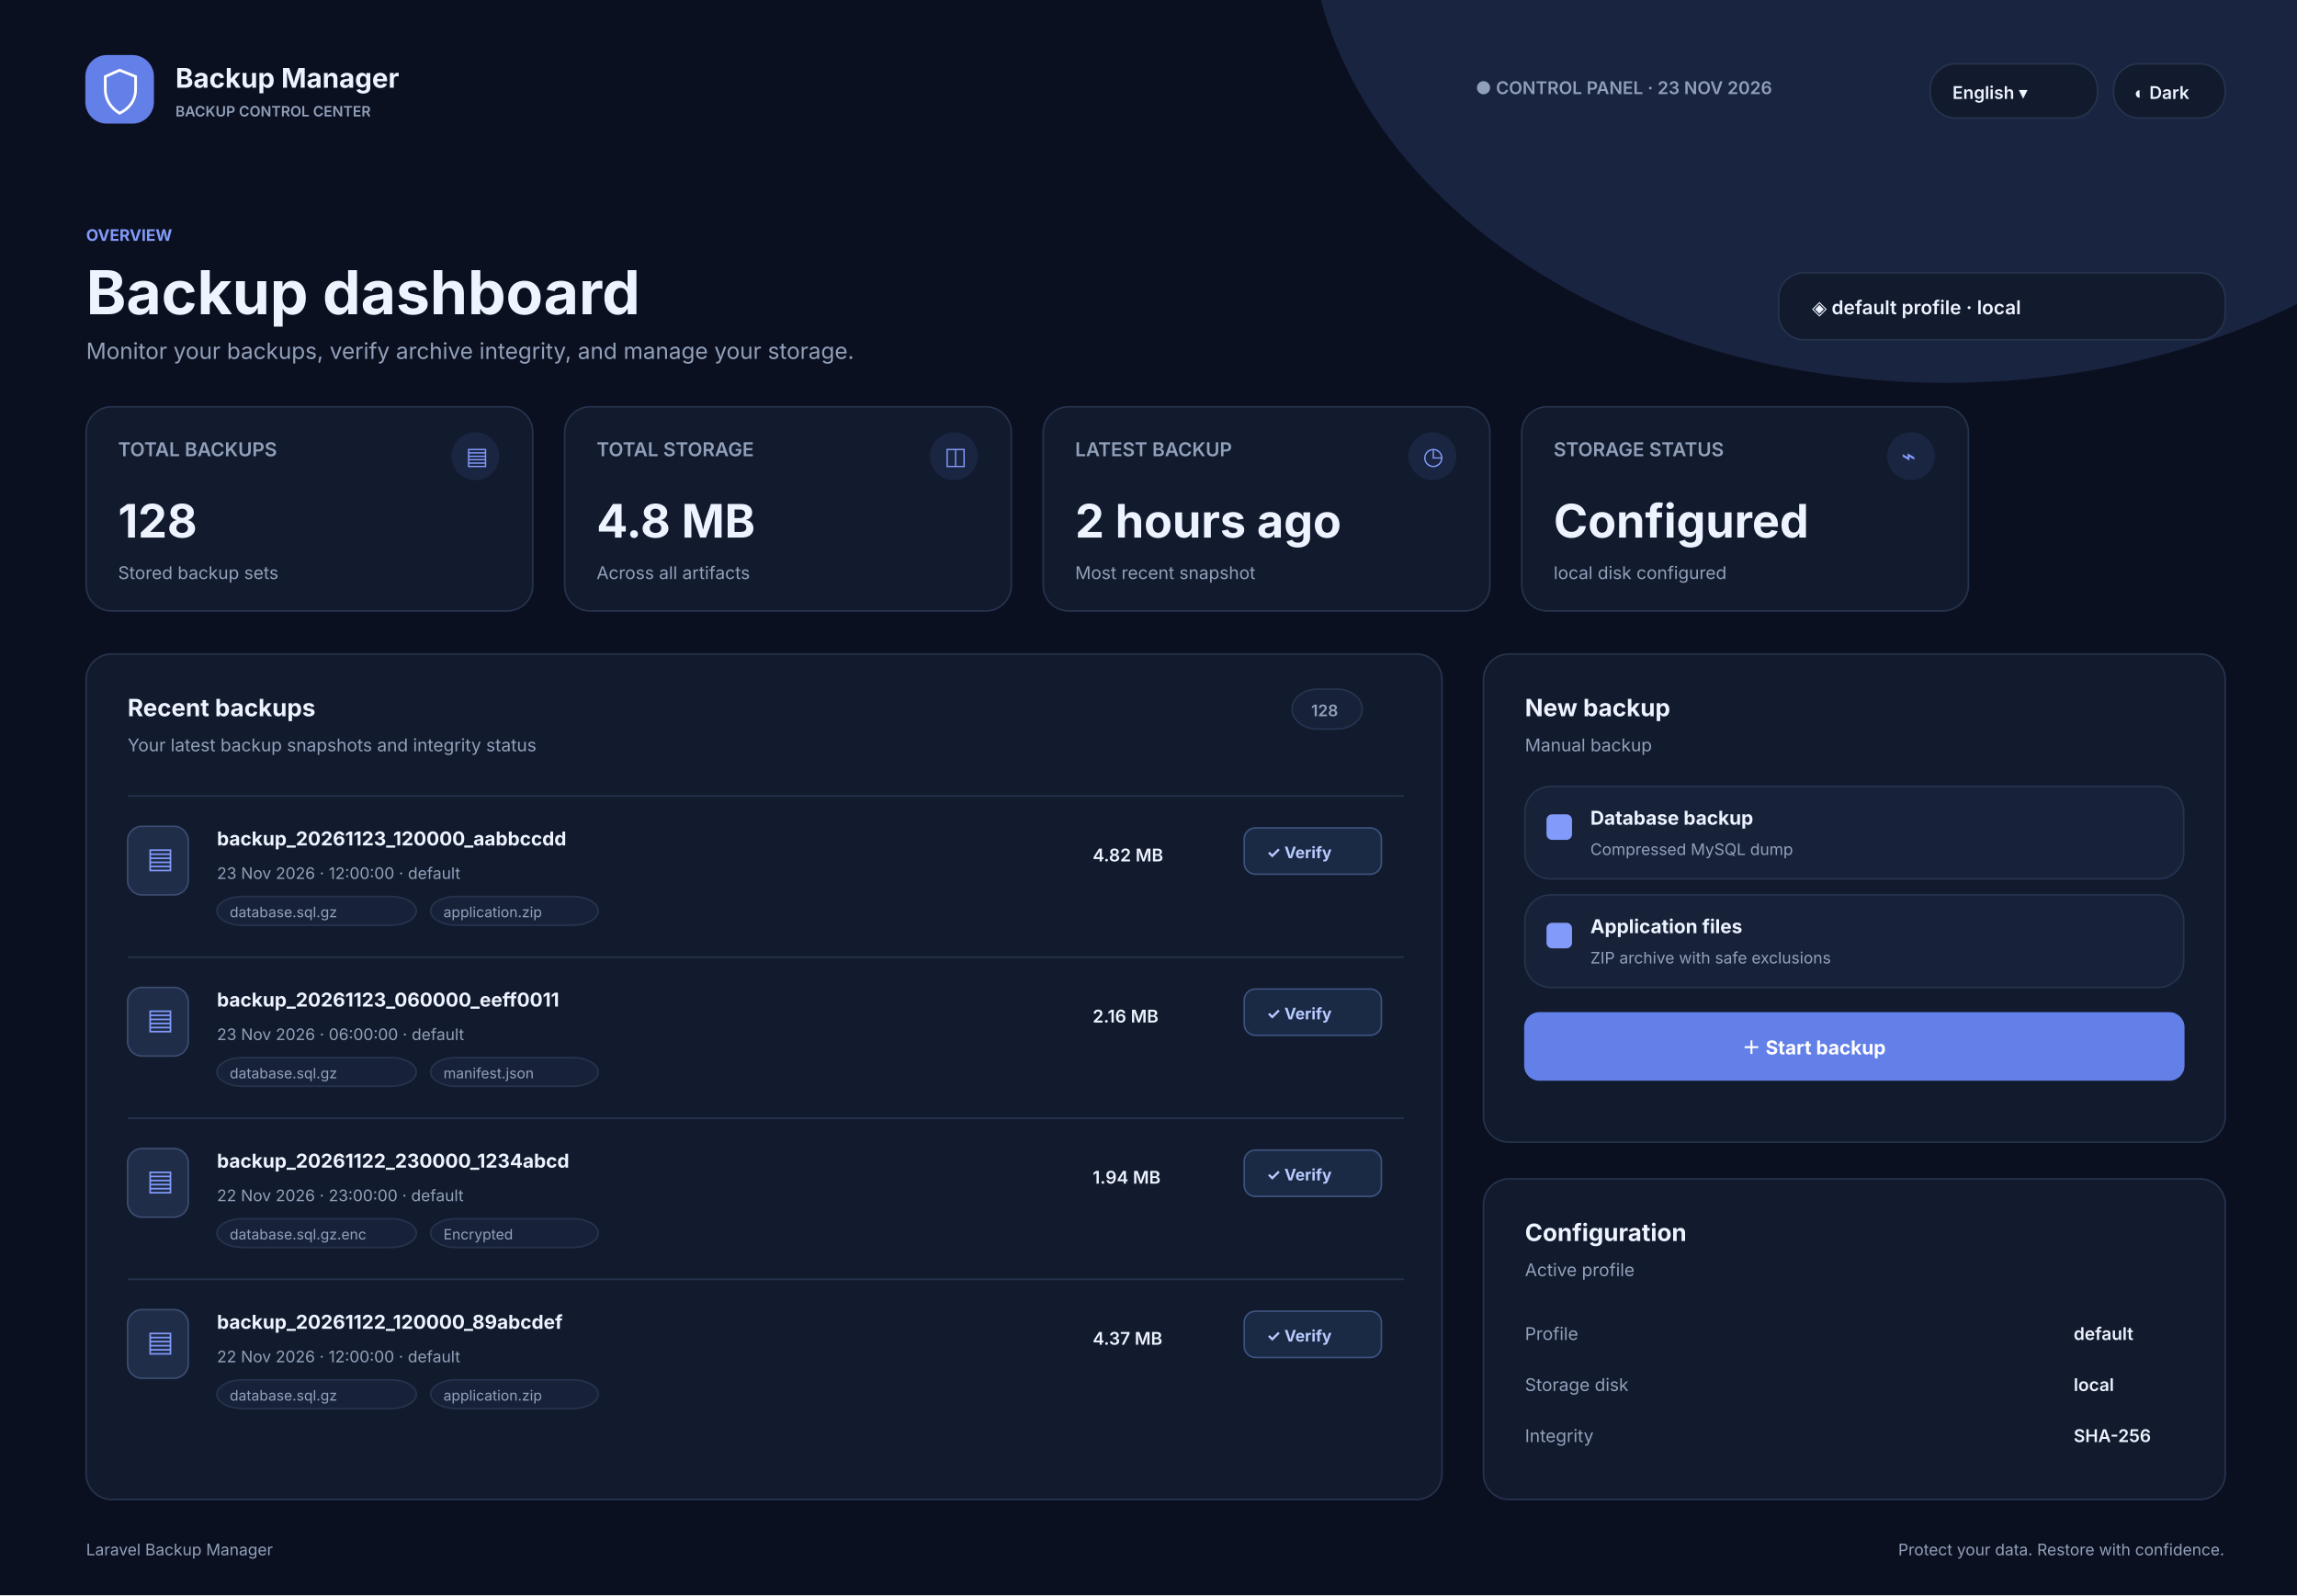
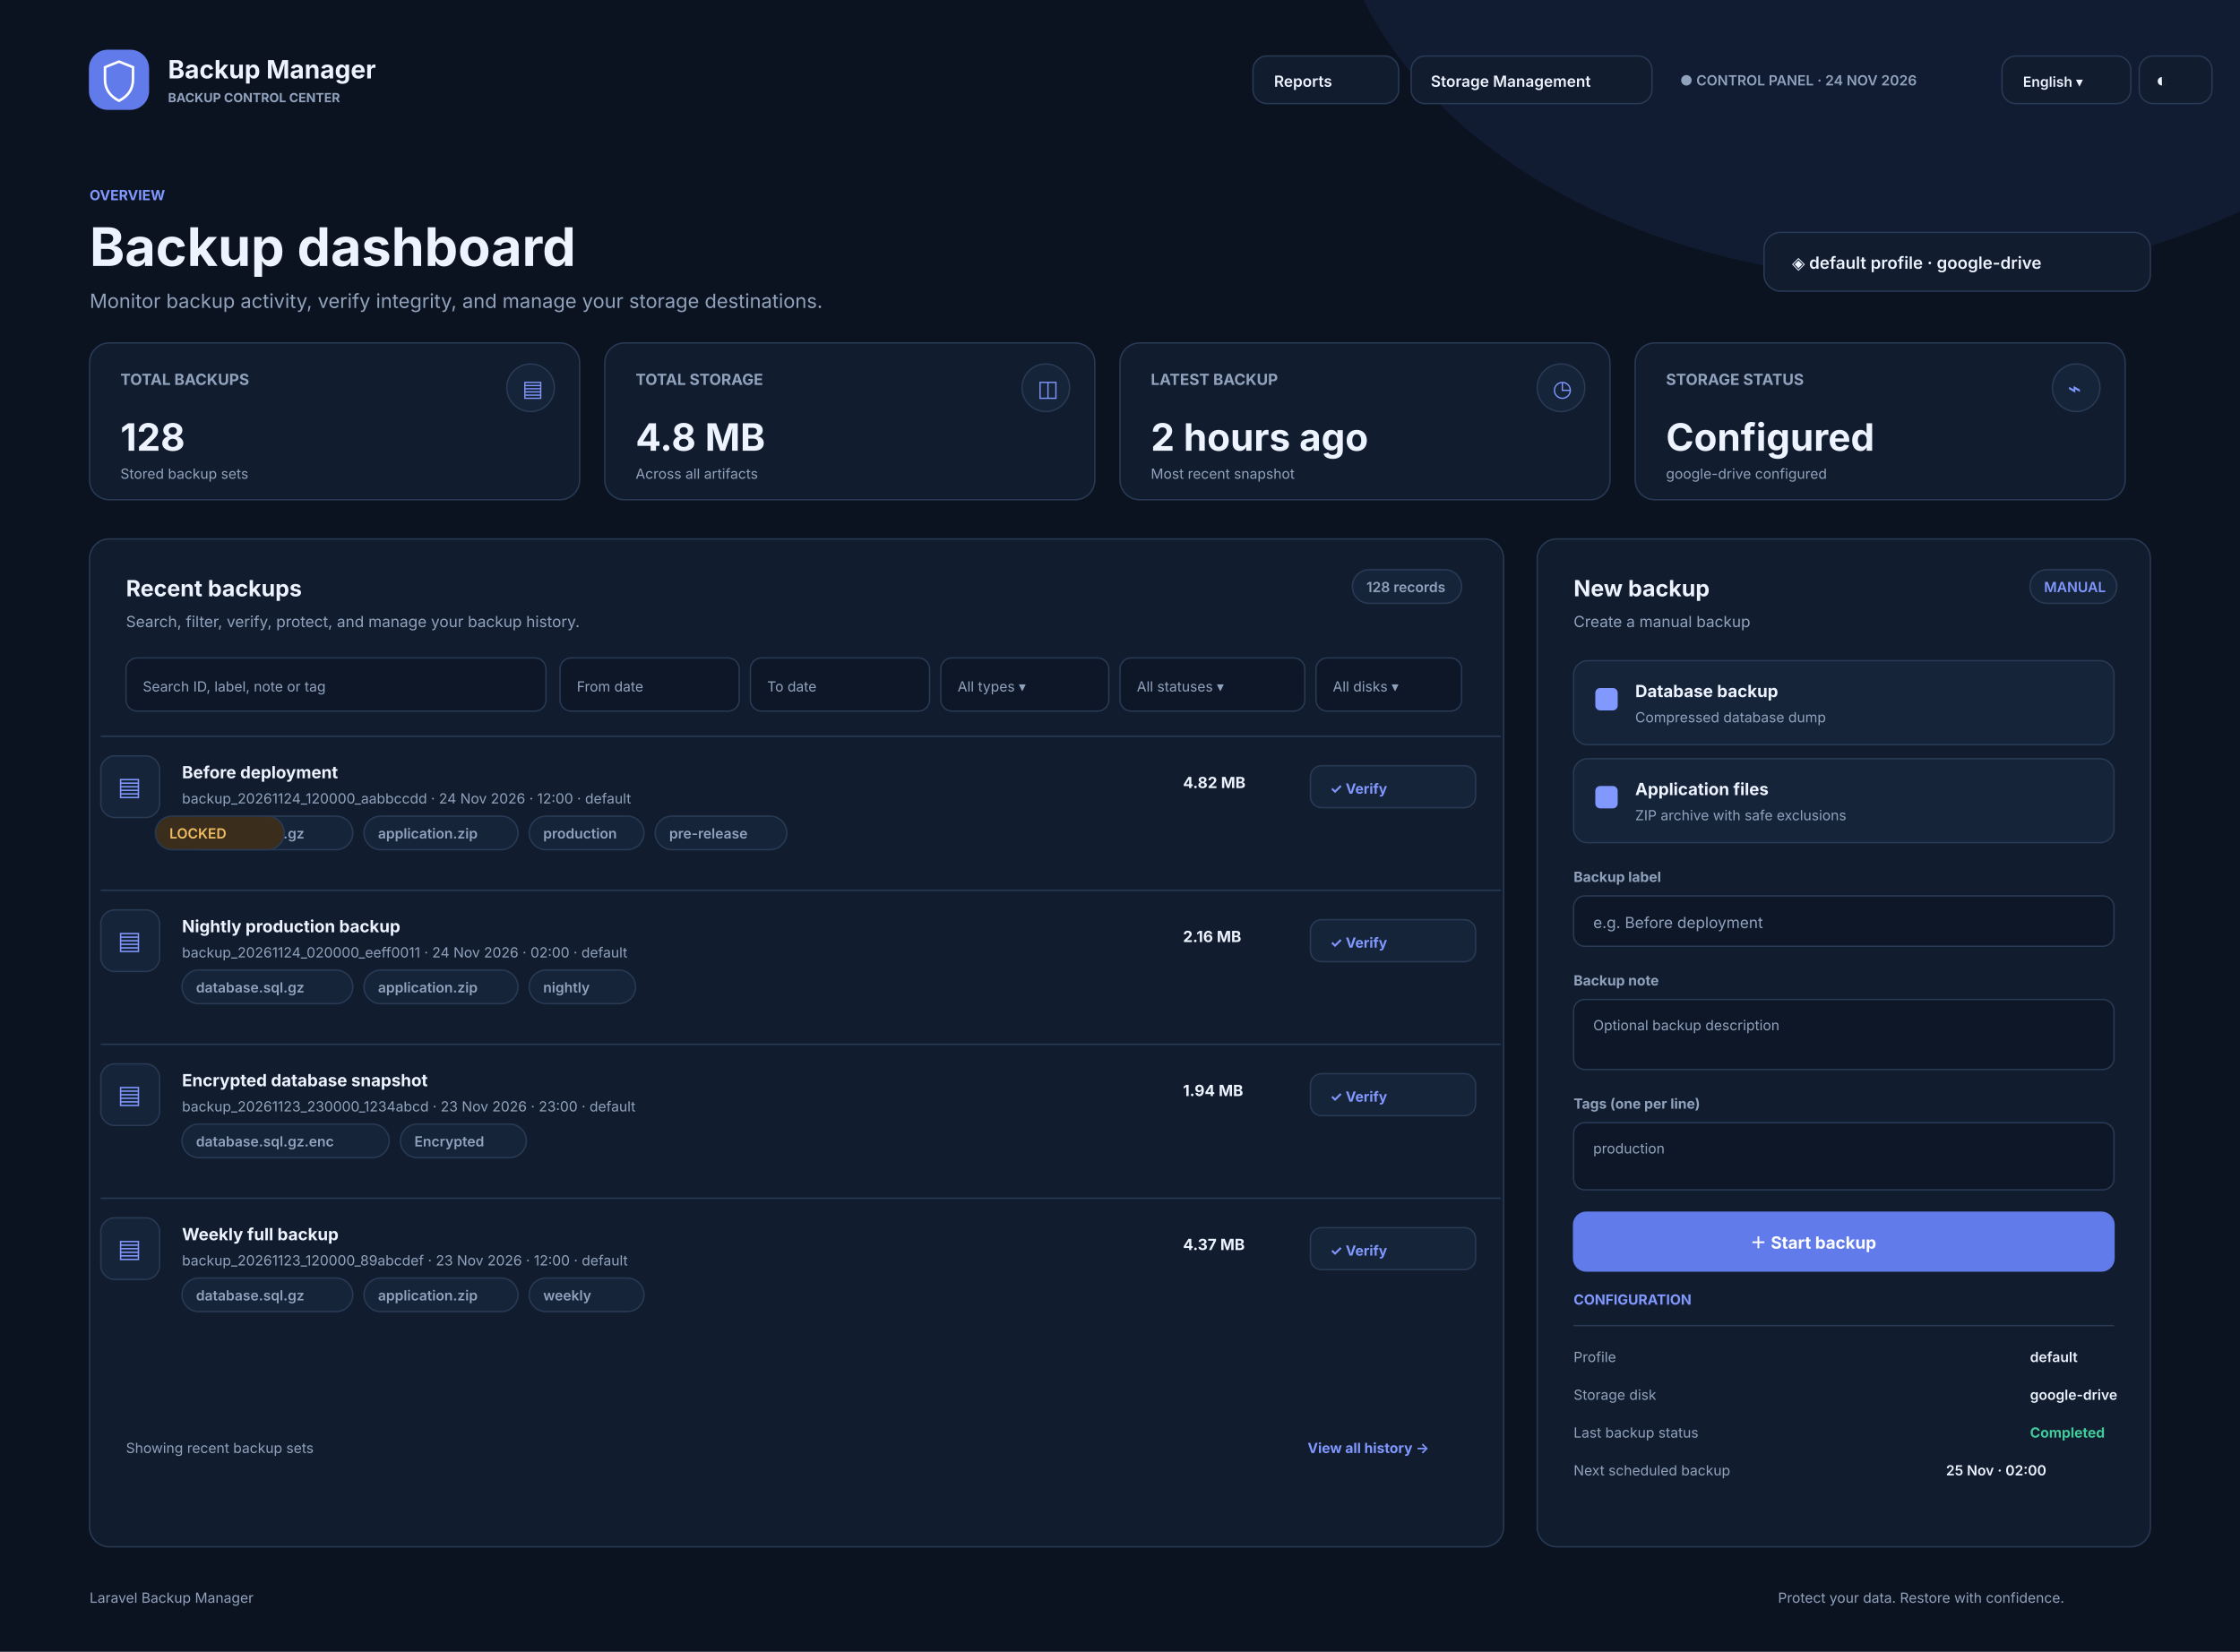
- <svg xmlns="http://www.w3.org/2000/svg" width="1440" height="1000" viewBox="0 0 1440 1000">
-   <rect width="1440" height="1000" fill="#0b1020" />
-   <ellipse cx="1220" cy="-60" rx="400" ry="300" fill="#24345c" opacity=".55" />
-   <rect x="54" y="35" width="42" height="42" rx="13" fill="#637fe8" stroke="#637fe8" />
-   <path d="M75 44 66 48v8c0 7 4 12 9 15 6-3 10-8 10-15v-8l-10-4Z" fill="none" stroke="#fff" stroke-width="1.7" />
-   <text x="110" y="55" font-family="Inter,Arial,sans-serif" font-size="17" fill="#edf3ff" font-weight="700">Backup Manager</text>
-   <text x="110" y="73" font-family="Inter,Arial,sans-serif" font-size="9" fill="#91a0ba" font-weight="600">BACKUP CONTROL CENTER</text>
-   <text x="925" y="59" font-family="Inter,Arial,sans-serif" font-size="11" fill="#91a0ba" font-weight="600">●  CONTROL PANEL  ·  23 NOV 2026</text>
-   <rect x="1210" y="40" width="105" height="34" rx="16" fill="#121a2d" stroke="#26334d" />
-   <text x="1224" y="62" font-family="Inter,Arial,sans-serif" font-size="11" fill="#edf3ff" font-weight="600">English  ▾</text>
-   <rect x="1325" y="40" width="70" height="34" rx="16" fill="#121a2d" stroke="#26334d" />
-   <text x="1338" y="62" font-family="Inter,Arial,sans-serif" font-size="11" fill="#edf3ff" font-weight="600">◐ Dark</text>
-   <text x="54" y="151" font-family="Inter,Arial,sans-serif" font-size="10" fill="#829bfa" font-weight="700">OVERVIEW</text>
-   <text x="54" y="197" font-family="Inter,Arial,sans-serif" font-size="38" fill="#edf3ff" font-weight="700">Backup dashboard</text>
-   <text x="54" y="225" font-family="Inter,Arial,sans-serif" font-size="14" fill="#91a0ba" font-weight="400">Monitor your backups, verify archive integrity, and manage your storage.</text>
-   <rect x="1115" y="171" width="280" height="42" rx="16" fill="#121a2d" stroke="#26334d" />
-   <text x="1136" y="197" font-family="Inter,Arial,sans-serif" font-size="12" fill="#edf3ff" font-weight="600">◈  default profile  ·  local</text>
-   <rect x="54" y="255" width="280" height="128" rx="16" fill="#121a2d" stroke="#26334d" />
-   <text x="74" y="286" font-family="Inter,Arial,sans-serif" font-size="12" fill="#91a0ba" font-weight="600">TOTAL BACKUPS</text>
-   <text x="74" y="337" font-family="Inter,Arial,sans-serif" font-size="29" fill="#edf3ff" font-weight="700">128</text>
-   <text x="74" y="363" font-family="Inter,Arial,sans-serif" font-size="11" fill="#91a0ba" font-weight="400">Stored backup sets</text>
-   <circle cx="298" cy="286" r="15" fill="#718cff18" />
-   <text x="292" y="291" font-family="Inter,Arial,sans-serif" font-size="15" fill="#829bfa" font-weight="700">▤</text>
-   <rect x="354" y="255" width="280" height="128" rx="16" fill="#121a2d" stroke="#26334d" />
-   <text x="374" y="286" font-family="Inter,Arial,sans-serif" font-size="12" fill="#91a0ba" font-weight="600">TOTAL STORAGE</text>
-   <text x="374" y="337" font-family="Inter,Arial,sans-serif" font-size="29" fill="#edf3ff" font-weight="700">4.8 MB</text>
-   <text x="374" y="363" font-family="Inter,Arial,sans-serif" font-size="11" fill="#91a0ba" font-weight="400">Across all artifacts</text>
-   <circle cx="598" cy="286" r="15" fill="#718cff18" />
-   <text x="592" y="291" font-family="Inter,Arial,sans-serif" font-size="15" fill="#829bfa" font-weight="700">◫</text>
-   <rect x="654" y="255" width="280" height="128" rx="16" fill="#121a2d" stroke="#26334d" />
-   <text x="674" y="286" font-family="Inter,Arial,sans-serif" font-size="12" fill="#91a0ba" font-weight="600">LATEST BACKUP</text>
-   <text x="674" y="337" font-family="Inter,Arial,sans-serif" font-size="29" fill="#edf3ff" font-weight="700">2 hours ago</text>
-   <text x="674" y="363" font-family="Inter,Arial,sans-serif" font-size="11" fill="#91a0ba" font-weight="400">Most recent snapshot</text>
-   <circle cx="898" cy="286" r="15" fill="#718cff18" />
-   <text x="892" y="291" font-family="Inter,Arial,sans-serif" font-size="15" fill="#829bfa" font-weight="700">◷</text>
-   <rect x="954" y="255" width="280" height="128" rx="16" fill="#121a2d" stroke="#26334d" />
-   <text x="974" y="286" font-family="Inter,Arial,sans-serif" font-size="12" fill="#91a0ba" font-weight="600">STORAGE STATUS</text>
-   <text x="974" y="337" font-family="Inter,Arial,sans-serif" font-size="29" fill="#edf3ff" font-weight="700">Configured</text>
-   <text x="974" y="363" font-family="Inter,Arial,sans-serif" font-size="11" fill="#91a0ba" font-weight="400">local disk configured</text>
-   <circle cx="1198" cy="286" r="15" fill="#718cff18" />
-   <text x="1192" y="291" font-family="Inter,Arial,sans-serif" font-size="15" fill="#829bfa" font-weight="700">⌁</text>
-   <rect x="54" y="410" width="850" height="530" rx="16" fill="#121a2d" stroke="#26334d" />
-   <text x="80" y="449" font-family="Inter,Arial,sans-serif" font-size="15" fill="#edf3ff" font-weight="700">Recent backups</text>
-   <text x="80" y="471" font-family="Inter,Arial,sans-serif" font-size="11" fill="#91a0ba" font-weight="400">Your latest backup snapshots and integrity status</text>
-   <rect x="810" y="432" width="44" height="25" rx="16" fill="#172239" stroke="#26334d" />
-   <text x="822" y="449" font-family="Inter,Arial,sans-serif" font-size="10" fill="#91a0ba" font-weight="600">128</text>
-   <path d="M80 499h800" stroke="#26334d" />
-   <rect x="80" y="518" width="38" height="43" rx="9" fill="#202d49" stroke="#3b4c70" />
-   <text x="92" y="544" font-family="Inter,Arial,sans-serif" font-size="18" fill="#829bfa" font-weight="700">▤</text>
-   <text x="136" y="530" font-family="Inter,Arial,sans-serif" font-size="12" fill="#edf3ff" font-weight="700">backup_20261123_120000_aabbccdd</text>
-   <text x="136" y="551" font-family="Inter,Arial,sans-serif" font-size="10" fill="#91a0ba" font-weight="400">23 Nov 2026 · 12:00:00  ·  default</text>
-   <rect x="136" y="562" width="125" height="18" rx="16" fill="#172239" stroke="#26334d" />
-   <text x="144" y="575" font-family="Inter,Arial,sans-serif" font-size="9" fill="#91a0ba" font-weight="400">database.sql.gz</text>
-   <rect x="270" y="562" width="105" height="18" rx="16" fill="#172239" stroke="#26334d" />
-   <text x="278" y="575" font-family="Inter,Arial,sans-serif" font-size="9" fill="#91a0ba" font-weight="400">application.zip</text>
-   <text x="685" y="540" font-family="Inter,Arial,sans-serif" font-size="11" fill="#edf3ff" font-weight="600">4.82 MB</text>
-   <rect x="780" y="519" width="86" height="29" rx="7" fill="#1a2944" stroke="#3c527e" />
-   <text x="794" y="538" font-family="Inter,Arial,sans-serif" font-size="10" fill="#b8caff" font-weight="700">✓ Verify</text>
-   <path d="M80 600h800" stroke="#26334d" />
-   <rect x="80" y="619" width="38" height="43" rx="9" fill="#202d49" stroke="#3b4c70" />
-   <text x="92" y="645" font-family="Inter,Arial,sans-serif" font-size="18" fill="#829bfa" font-weight="700">▤</text>
-   <text x="136" y="631" font-family="Inter,Arial,sans-serif" font-size="12" fill="#edf3ff" font-weight="700">backup_20261123_060000_eeff0011</text>
-   <text x="136" y="652" font-family="Inter,Arial,sans-serif" font-size="10" fill="#91a0ba" font-weight="400">23 Nov 2026 · 06:00:00  ·  default</text>
-   <rect x="136" y="663" width="125" height="18" rx="16" fill="#172239" stroke="#26334d" />
-   <text x="144" y="676" font-family="Inter,Arial,sans-serif" font-size="9" fill="#91a0ba" font-weight="400">database.sql.gz</text>
-   <rect x="270" y="663" width="105" height="18" rx="16" fill="#172239" stroke="#26334d" />
-   <text x="278" y="676" font-family="Inter,Arial,sans-serif" font-size="9" fill="#91a0ba" font-weight="400">manifest.json</text>
-   <text x="685" y="641" font-family="Inter,Arial,sans-serif" font-size="11" fill="#edf3ff" font-weight="600">2.16 MB</text>
-   <rect x="780" y="620" width="86" height="29" rx="7" fill="#1a2944" stroke="#3c527e" />
-   <text x="794" y="639" font-family="Inter,Arial,sans-serif" font-size="10" fill="#b8caff" font-weight="700">✓ Verify</text>
-   <path d="M80 701h800" stroke="#26334d" />
-   <rect x="80" y="720" width="38" height="43" rx="9" fill="#202d49" stroke="#3b4c70" />
-   <text x="92" y="746" font-family="Inter,Arial,sans-serif" font-size="18" fill="#829bfa" font-weight="700">▤</text>
-   <text x="136" y="732" font-family="Inter,Arial,sans-serif" font-size="12" fill="#edf3ff" font-weight="700">backup_20261122_230000_1234abcd</text>
-   <text x="136" y="753" font-family="Inter,Arial,sans-serif" font-size="10" fill="#91a0ba" font-weight="400">22 Nov 2026 · 23:00:00  ·  default</text>
-   <rect x="136" y="764" width="125" height="18" rx="16" fill="#172239" stroke="#26334d" />
-   <text x="144" y="777" font-family="Inter,Arial,sans-serif" font-size="9" fill="#91a0ba" font-weight="400">database.sql.gz.enc</text>
-   <rect x="270" y="764" width="105" height="18" rx="16" fill="#172239" stroke="#26334d" />
-   <text x="278" y="777" font-family="Inter,Arial,sans-serif" font-size="9" fill="#91a0ba" font-weight="400">Encrypted</text>
-   <text x="685" y="742" font-family="Inter,Arial,sans-serif" font-size="11" fill="#edf3ff" font-weight="600">1.94 MB</text>
-   <rect x="780" y="721" width="86" height="29" rx="7" fill="#1a2944" stroke="#3c527e" />
-   <text x="794" y="740" font-family="Inter,Arial,sans-serif" font-size="10" fill="#b8caff" font-weight="700">✓ Verify</text>
-   <path d="M80 802h800" stroke="#26334d" />
-   <rect x="80" y="821" width="38" height="43" rx="9" fill="#202d49" stroke="#3b4c70" />
-   <text x="92" y="847" font-family="Inter,Arial,sans-serif" font-size="18" fill="#829bfa" font-weight="700">▤</text>
-   <text x="136" y="833" font-family="Inter,Arial,sans-serif" font-size="12" fill="#edf3ff" font-weight="700">backup_20261122_120000_89abcdef</text>
-   <text x="136" y="854" font-family="Inter,Arial,sans-serif" font-size="10" fill="#91a0ba" font-weight="400">22 Nov 2026 · 12:00:00  ·  default</text>
-   <rect x="136" y="865" width="125" height="18" rx="16" fill="#172239" stroke="#26334d" />
-   <text x="144" y="878" font-family="Inter,Arial,sans-serif" font-size="9" fill="#91a0ba" font-weight="400">database.sql.gz</text>
-   <rect x="270" y="865" width="105" height="18" rx="16" fill="#172239" stroke="#26334d" />
-   <text x="278" y="878" font-family="Inter,Arial,sans-serif" font-size="9" fill="#91a0ba" font-weight="400">application.zip</text>
-   <text x="685" y="843" font-family="Inter,Arial,sans-serif" font-size="11" fill="#edf3ff" font-weight="600">4.37 MB</text>
-   <rect x="780" y="822" width="86" height="29" rx="7" fill="#1a2944" stroke="#3c527e" />
-   <text x="794" y="841" font-family="Inter,Arial,sans-serif" font-size="10" fill="#b8caff" font-weight="700">✓ Verify</text>
-   <rect x="930" y="410" width="465" height="306" rx="16" fill="#121a2d" stroke="#26334d" />
-   <text x="956" y="449" font-family="Inter,Arial,sans-serif" font-size="15" fill="#edf3ff" font-weight="700">New backup</text>
-   <text x="956" y="471" font-family="Inter,Arial,sans-serif" font-size="11" fill="#91a0ba" font-weight="400">Manual backup</text>
-   <rect x="956" y="493" width="413" height="58" rx="16" fill="#172239" stroke="#26334d" />
-   <rect x="970" y="511" width="15" height="15" rx="3" fill="#829bfa" stroke="#829bfa" />
-   <text x="997" y="517" font-family="Inter,Arial,sans-serif" font-size="12" fill="#edf3ff" font-weight="700">Database backup</text>
-   <text x="997" y="536" font-family="Inter,Arial,sans-serif" font-size="10" fill="#91a0ba" font-weight="400">Compressed MySQL dump</text>
-   <rect x="956" y="561" width="413" height="58" rx="16" fill="#172239" stroke="#26334d" />
-   <rect x="970" y="579" width="15" height="15" rx="3" fill="#829bfa" stroke="#829bfa" />
-   <text x="997" y="585" font-family="Inter,Arial,sans-serif" font-size="12" fill="#edf3ff" font-weight="700">Application files</text>
-   <text x="997" y="604" font-family="Inter,Arial,sans-serif" font-size="10" fill="#91a0ba" font-weight="400">ZIP archive with safe exclusions</text>
-   <rect x="956" y="635" width="413" height="42" rx="9" fill="#637fe8" stroke="#637fe8" />
-   <text x="1092" y="661" font-family="Inter,Arial,sans-serif" font-size="12" fill="#ffffff" font-weight="700">＋  Start backup</text>
-   <rect x="930" y="739" width="465" height="201" rx="16" fill="#121a2d" stroke="#26334d" />
-   <text x="956" y="778" font-family="Inter,Arial,sans-serif" font-size="15" fill="#edf3ff" font-weight="700">Configuration</text>
-   <text x="956" y="800" font-family="Inter,Arial,sans-serif" font-size="11" fill="#91a0ba" font-weight="400">Active profile</text>
-   <text x="956" y="840" font-family="Inter,Arial,sans-serif" font-size="11" fill="#91a0ba" font-weight="400">Profile</text>
-   <text x="1300" y="840" font-family="Inter,Arial,sans-serif" font-size="11" fill="#edf3ff" font-weight="600">default</text>
-   <text x="956" y="872" font-family="Inter,Arial,sans-serif" font-size="11" fill="#91a0ba" font-weight="400">Storage disk</text>
-   <text x="1300" y="872" font-family="Inter,Arial,sans-serif" font-size="11" fill="#edf3ff" font-weight="600">local</text>
-   <text x="956" y="904" font-family="Inter,Arial,sans-serif" font-size="11" fill="#91a0ba" font-weight="400">Integrity</text>
-   <text x="1300" y="904" font-family="Inter,Arial,sans-serif" font-size="11" fill="#edf3ff" font-weight="600">SHA-256</text>
-   <text x="54" y="975" font-family="Inter,Arial,sans-serif" font-size="10" fill="#91a0ba" font-weight="400">Laravel Backup Manager</text>
-   <text x="1190" y="975" font-family="Inter,Arial,sans-serif" font-size="10" fill="#91a0ba" font-weight="400">Protect your data. Restore with confidence.</text>
+ <svg xmlns="http://www.w3.org/2000/svg" width="1600" height="1180" viewBox="0 0 1600 1180">
+   <rect width="1600" height="1180" fill="#0b1220" />
+   <ellipse cx="1370" cy="-100" rx="420" ry="300" fill="#263c70" opacity=".22" />
+   <rect x="64" y="36" width="42" height="42" rx="13" fill="#617bea" stroke="#617bea" />
+   <path d="M85 44 75 48v9c0 7 4 12 10 15 6-3 10-8 10-15v-9l-10-4Z" fill="none" stroke="#fff" stroke-width="1.8" />
+   <text x="120" y="56" font-family="Inter,Arial,sans-serif" font-size="18" fill="#edf3ff" font-weight="700">Backup Manager</text>
+   <text x="120" y="73" font-family="Inter,Arial,sans-serif" font-size="9" fill="#91a2bd" font-weight="700">BACKUP CONTROL CENTER</text>
+   <rect x="895" y="40" width="104" height="34" rx="10" fill="#111c2e" stroke="#293a55" />
+   <text x="910" y="62" font-family="Inter,Arial,sans-serif" font-size="11" fill="#edf3ff" font-weight="600">Reports</text>
+   <rect x="1008" y="40" width="172" height="34" rx="10" fill="#111c2e" stroke="#293a55" />
+   <text x="1022" y="62" font-family="Inter,Arial,sans-serif" font-size="11" fill="#edf3ff" font-weight="600">Storage Management</text>
+   <text x="1200" y="61" font-family="Inter,Arial,sans-serif" font-size="10" fill="#91a2bd" font-weight="600">● CONTROL PANEL  ·  24 NOV 2026</text>
+   <rect x="1430" y="40" width="92" height="34" rx="10" fill="#111c2e" stroke="#293a55" />
+   <text x="1445" y="62" font-family="Inter,Arial,sans-serif" font-size="10" fill="#edf3ff" font-weight="600">English ▾</text>
+   <rect x="1528" y="40" width="52" height="34" rx="10" fill="#111c2e" stroke="#293a55" />
+   <text x="1540" y="62" font-family="Inter,Arial,sans-serif" font-size="14" fill="#edf3ff" font-weight="600">◐</text>
+   <text x="64" y="143" font-family="Inter,Arial,sans-serif" font-size="10" fill="#8198ff" font-weight="700">OVERVIEW</text>
+   <text x="64" y="190" font-family="Inter,Arial,sans-serif" font-size="38" fill="#edf3ff" font-weight="700">Backup dashboard</text>
+   <text x="64" y="220" font-family="Inter,Arial,sans-serif" font-size="14" fill="#91a2bd" font-weight="400">Monitor backup activity, verify integrity, and manage your storage destinations.</text>
+   <rect x="1260" y="166" width="276" height="42" rx="12" fill="#111c2e" stroke="#293a55" />
+   <text x="1280" y="192" font-family="Inter,Arial,sans-serif" font-size="12" fill="#edf3ff" font-weight="600">◈  default profile  ·  google-drive</text>
+   <rect x="64" y="245" width="350" height="112" rx="14" fill="#111c2e" stroke="#293a55" />
+   <text x="86" y="275" font-family="Inter,Arial,sans-serif" font-size="11" fill="#91a2bd" font-weight="700">TOTAL BACKUPS</text>
+   <text x="86" y="322" font-family="Inter,Arial,sans-serif" font-size="27" fill="#edf3ff" font-weight="700">128</text>
+   <text x="86" y="342" font-family="Inter,Arial,sans-serif" font-size="10" fill="#91a2bd" font-weight="400">Stored backup sets</text>
+   <circle cx="379" cy="277" r="17" fill="#16243a" stroke="#293a55" />
+   <text x="373" y="283" font-family="Inter,Arial,sans-serif" font-size="16" fill="#8198ff" font-weight="700">▤</text>
+   <rect x="432" y="245" width="350" height="112" rx="14" fill="#111c2e" stroke="#293a55" />
+   <text x="454" y="275" font-family="Inter,Arial,sans-serif" font-size="11" fill="#91a2bd" font-weight="700">TOTAL STORAGE</text>
+   <text x="454" y="322" font-family="Inter,Arial,sans-serif" font-size="27" fill="#edf3ff" font-weight="700">4.8 MB</text>
+   <text x="454" y="342" font-family="Inter,Arial,sans-serif" font-size="10" fill="#91a2bd" font-weight="400">Across all artifacts</text>
+   <circle cx="747" cy="277" r="17" fill="#16243a" stroke="#293a55" />
+   <text x="741" y="283" font-family="Inter,Arial,sans-serif" font-size="16" fill="#8198ff" font-weight="700">◫</text>
+   <rect x="800" y="245" width="350" height="112" rx="14" fill="#111c2e" stroke="#293a55" />
+   <text x="822" y="275" font-family="Inter,Arial,sans-serif" font-size="11" fill="#91a2bd" font-weight="700">LATEST BACKUP</text>
+   <text x="822" y="322" font-family="Inter,Arial,sans-serif" font-size="27" fill="#edf3ff" font-weight="700">2 hours ago</text>
+   <text x="822" y="342" font-family="Inter,Arial,sans-serif" font-size="10" fill="#91a2bd" font-weight="400">Most recent snapshot</text>
+   <circle cx="1115" cy="277" r="17" fill="#16243a" stroke="#293a55" />
+   <text x="1109" y="283" font-family="Inter,Arial,sans-serif" font-size="16" fill="#8198ff" font-weight="700">◷</text>
+   <rect x="1168" y="245" width="350" height="112" rx="14" fill="#111c2e" stroke="#293a55" />
+   <text x="1190" y="275" font-family="Inter,Arial,sans-serif" font-size="11" fill="#91a2bd" font-weight="700">STORAGE STATUS</text>
+   <text x="1190" y="322" font-family="Inter,Arial,sans-serif" font-size="27" fill="#edf3ff" font-weight="700">Configured</text>
+   <text x="1190" y="342" font-family="Inter,Arial,sans-serif" font-size="10" fill="#91a2bd" font-weight="400">google-drive configured</text>
+   <circle cx="1483" cy="277" r="17" fill="#16243a" stroke="#293a55" />
+   <text x="1477" y="283" font-family="Inter,Arial,sans-serif" font-size="16" fill="#8198ff" font-weight="700">⌁</text>
+   <rect x="64" y="385" width="1010" height="720" rx="14" fill="#111c2e" stroke="#293a55" />
+   <text x="90" y="426" font-family="Inter,Arial,sans-serif" font-size="16" fill="#edf3ff" font-weight="700">Recent backups</text>
+   <text x="90" y="448" font-family="Inter,Arial,sans-serif" font-size="11" fill="#91a2bd" font-weight="400">Search, filter, verify, protect, and manage your backup history.</text>
+   <rect x="966" y="407" width="78" height="24" rx="12" fill="#16243a" stroke="#293a55" />
+   <text x="976" y="423" font-family="Inter,Arial,sans-serif" font-size="10" fill="#91a2bd" font-weight="600">128 records</text>
+   <rect x="90" y="470" width="300" height="38" rx="8" fill="#0d1728" stroke="#293a55" />
+   <text x="102" y="494" font-family="Inter,Arial,sans-serif" font-size="10" fill="#91a2bd" font-weight="400">Search ID, label, note or tag</text>
+   <rect x="400" y="470" width="128" height="38" rx="8" fill="#0d1728" stroke="#293a55" />
+   <text x="412" y="494" font-family="Inter,Arial,sans-serif" font-size="10" fill="#91a2bd" font-weight="400">From date</text>
+   <rect x="536" y="470" width="128" height="38" rx="8" fill="#0d1728" stroke="#293a55" />
+   <text x="548" y="494" font-family="Inter,Arial,sans-serif" font-size="10" fill="#91a2bd" font-weight="400">To date</text>
+   <rect x="672" y="470" width="120" height="38" rx="8" fill="#0d1728" stroke="#293a55" />
+   <text x="684" y="494" font-family="Inter,Arial,sans-serif" font-size="10" fill="#91a2bd" font-weight="400">All types ▾</text>
+   <rect x="800" y="470" width="132" height="38" rx="8" fill="#0d1728" stroke="#293a55" />
+   <text x="812" y="494" font-family="Inter,Arial,sans-serif" font-size="10" fill="#91a2bd" font-weight="400">All statuses ▾</text>
+   <rect x="940" y="470" width="104" height="38" rx="8" fill="#0d1728" stroke="#293a55" />
+   <text x="952" y="494" font-family="Inter,Arial,sans-serif" font-size="10" fill="#91a2bd" font-weight="400">All disks ▾</text>
+   <path d="M72 526H1072" stroke="#293a55" />
+   <rect x="72" y="540" width="42" height="44" rx="10" fill="#16243a" stroke="#293a55" />
+   <text x="84" y="568" font-family="Inter,Arial,sans-serif" font-size="18" fill="#8198ff" font-weight="700">▤</text>
+   <text x="130" y="556" font-family="Inter,Arial,sans-serif" font-size="12" fill="#edf3ff" font-weight="700">Before deployment</text>
+   <text x="130" y="574" font-family="Inter,Arial,sans-serif" font-size="10" fill="#91a2bd" font-weight="400">backup_20261124_120000_aabbccdd  ·  24 Nov 2026 · 12:00  ·  default</text>
+   <rect x="130" y="583" width="122" height="24" rx="12" fill="#16243a" stroke="#293a55" />
+   <text x="140" y="599" font-family="Inter,Arial,sans-serif" font-size="10" fill="#91a2bd" font-weight="600">database.sql.gz</text>
+   <rect x="260" y="583" width="110" height="24" rx="12" fill="#16243a" stroke="#293a55" />
+   <text x="270" y="599" font-family="Inter,Arial,sans-serif" font-size="10" fill="#91a2bd" font-weight="600">application.zip</text>
+   <rect x="378" y="583" width="82" height="24" rx="12" fill="#16243a" stroke="#293a55" />
+   <text x="388" y="599" font-family="Inter,Arial,sans-serif" font-size="10" fill="#91a2bd" font-weight="600">production</text>
+   <rect x="468" y="583" width="94" height="24" rx="12" fill="#16243a" stroke="#293a55" />
+   <text x="478" y="599" font-family="Inter,Arial,sans-serif" font-size="10" fill="#91a2bd" font-weight="600">pre-release</text>
+   <rect x="111" y="583" width="92" height="24" rx="12" fill="#3b2d1b" stroke="#293a55" />
+   <text x="121" y="599" font-family="Inter,Arial,sans-serif" font-size="10" fill="#f0bd62" font-weight="600">LOCKED</text>
+   <text x="845" y="563" font-family="Inter,Arial,sans-serif" font-size="11" fill="#edf3ff" font-weight="700">4.82 MB</text>
+   <rect x="936" y="547" width="118" height="30" rx="8" fill="#16243a" stroke="#293a55" />
+   <text x="950" y="567" font-family="Inter,Arial,sans-serif" font-size="10" fill="#8198ff" font-weight="700">✓ Verify</text>
+   <path d="M72 636H1072" stroke="#293a55" />
+   <rect x="72" y="650" width="42" height="44" rx="10" fill="#16243a" stroke="#293a55" />
+   <text x="84" y="678" font-family="Inter,Arial,sans-serif" font-size="18" fill="#8198ff" font-weight="700">▤</text>
+   <text x="130" y="666" font-family="Inter,Arial,sans-serif" font-size="12" fill="#edf3ff" font-weight="700">Nightly production backup</text>
+   <text x="130" y="684" font-family="Inter,Arial,sans-serif" font-size="10" fill="#91a2bd" font-weight="400">backup_20261124_020000_eeff0011  ·  24 Nov 2026 · 02:00  ·  default</text>
+   <rect x="130" y="693" width="122" height="24" rx="12" fill="#16243a" stroke="#293a55" />
+   <text x="140" y="709" font-family="Inter,Arial,sans-serif" font-size="10" fill="#91a2bd" font-weight="600">database.sql.gz</text>
+   <rect x="260" y="693" width="110" height="24" rx="12" fill="#16243a" stroke="#293a55" />
+   <text x="270" y="709" font-family="Inter,Arial,sans-serif" font-size="10" fill="#91a2bd" font-weight="600">application.zip</text>
+   <rect x="378" y="693" width="76" height="24" rx="12" fill="#16243a" stroke="#293a55" />
+   <text x="388" y="709" font-family="Inter,Arial,sans-serif" font-size="10" fill="#91a2bd" font-weight="600">nightly</text>
+   <text x="845" y="673" font-family="Inter,Arial,sans-serif" font-size="11" fill="#edf3ff" font-weight="700">2.16 MB</text>
+   <rect x="936" y="657" width="118" height="30" rx="8" fill="#16243a" stroke="#293a55" />
+   <text x="950" y="677" font-family="Inter,Arial,sans-serif" font-size="10" fill="#8198ff" font-weight="700">✓ Verify</text>
+   <path d="M72 746H1072" stroke="#293a55" />
+   <rect x="72" y="760" width="42" height="44" rx="10" fill="#16243a" stroke="#293a55" />
+   <text x="84" y="788" font-family="Inter,Arial,sans-serif" font-size="18" fill="#8198ff" font-weight="700">▤</text>
+   <text x="130" y="776" font-family="Inter,Arial,sans-serif" font-size="12" fill="#edf3ff" font-weight="700">Encrypted database snapshot</text>
+   <text x="130" y="794" font-family="Inter,Arial,sans-serif" font-size="10" fill="#91a2bd" font-weight="400">backup_20261123_230000_1234abcd  ·  23 Nov 2026 · 23:00  ·  default</text>
+   <rect x="130" y="803" width="148" height="24" rx="12" fill="#16243a" stroke="#293a55" />
+   <text x="140" y="819" font-family="Inter,Arial,sans-serif" font-size="10" fill="#91a2bd" font-weight="600">database.sql.gz.enc</text>
+   <rect x="286" y="803" width="90" height="24" rx="12" fill="#16243a" stroke="#293a55" />
+   <text x="296" y="819" font-family="Inter,Arial,sans-serif" font-size="10" fill="#91a2bd" font-weight="600">Encrypted</text>
+   <text x="845" y="783" font-family="Inter,Arial,sans-serif" font-size="11" fill="#edf3ff" font-weight="700">1.94 MB</text>
+   <rect x="936" y="767" width="118" height="30" rx="8" fill="#16243a" stroke="#293a55" />
+   <text x="950" y="787" font-family="Inter,Arial,sans-serif" font-size="10" fill="#8198ff" font-weight="700">✓ Verify</text>
+   <path d="M72 856H1072" stroke="#293a55" />
+   <rect x="72" y="870" width="42" height="44" rx="10" fill="#16243a" stroke="#293a55" />
+   <text x="84" y="898" font-family="Inter,Arial,sans-serif" font-size="18" fill="#8198ff" font-weight="700">▤</text>
+   <text x="130" y="886" font-family="Inter,Arial,sans-serif" font-size="12" fill="#edf3ff" font-weight="700">Weekly full backup</text>
+   <text x="130" y="904" font-family="Inter,Arial,sans-serif" font-size="10" fill="#91a2bd" font-weight="400">backup_20261123_120000_89abcdef  ·  23 Nov 2026 · 12:00  ·  default</text>
+   <rect x="130" y="913" width="122" height="24" rx="12" fill="#16243a" stroke="#293a55" />
+   <text x="140" y="929" font-family="Inter,Arial,sans-serif" font-size="10" fill="#91a2bd" font-weight="600">database.sql.gz</text>
+   <rect x="260" y="913" width="110" height="24" rx="12" fill="#16243a" stroke="#293a55" />
+   <text x="270" y="929" font-family="Inter,Arial,sans-serif" font-size="10" fill="#91a2bd" font-weight="600">application.zip</text>
+   <rect x="378" y="913" width="82" height="24" rx="12" fill="#16243a" stroke="#293a55" />
+   <text x="388" y="929" font-family="Inter,Arial,sans-serif" font-size="10" fill="#91a2bd" font-weight="600">weekly</text>
+   <text x="845" y="893" font-family="Inter,Arial,sans-serif" font-size="11" fill="#edf3ff" font-weight="700">4.37 MB</text>
+   <rect x="936" y="877" width="118" height="30" rx="8" fill="#16243a" stroke="#293a55" />
+   <text x="950" y="897" font-family="Inter,Arial,sans-serif" font-size="10" fill="#8198ff" font-weight="700">✓ Verify</text>
+   <text x="90" y="1038" font-family="Inter,Arial,sans-serif" font-size="10" fill="#91a2bd" font-weight="400">Showing recent backup sets</text>
+   <text x="934" y="1038" font-family="Inter,Arial,sans-serif" font-size="10" fill="#8198ff" font-weight="700">View all history  →</text>
+   <rect x="1098" y="385" width="438" height="720" rx="14" fill="#111c2e" stroke="#293a55" />
+   <text x="1124" y="426" font-family="Inter,Arial,sans-serif" font-size="16" fill="#edf3ff" font-weight="700">New backup</text>
+   <text x="1124" y="448" font-family="Inter,Arial,sans-serif" font-size="11" fill="#91a2bd" font-weight="400">Create a manual backup</text>
+   <rect x="1450" y="407" width="62" height="24" rx="12" fill="#16243a" stroke="#293a55" />
+   <text x="1460" y="423" font-family="Inter,Arial,sans-serif" font-size="10" fill="#8198ff" font-weight="600">MANUAL</text>
+   <rect x="1124" y="472" width="386" height="60" rx="10" fill="#16243a" stroke="#293a55" />
+   <rect x="1140" y="492" width="15" height="15" rx="3" fill="#8198ff" stroke="#8198ff" />
+   <text x="1168" y="498" font-family="Inter,Arial,sans-serif" font-size="12" fill="#edf3ff" font-weight="700">Database backup</text>
+   <text x="1168" y="516" font-family="Inter,Arial,sans-serif" font-size="10" fill="#91a2bd" font-weight="400">Compressed database dump</text>
+   <rect x="1124" y="542" width="386" height="60" rx="10" fill="#16243a" stroke="#293a55" />
+   <rect x="1140" y="562" width="15" height="15" rx="3" fill="#8198ff" stroke="#8198ff" />
+   <text x="1168" y="568" font-family="Inter,Arial,sans-serif" font-size="12" fill="#edf3ff" font-weight="700">Application files</text>
+   <text x="1168" y="586" font-family="Inter,Arial,sans-serif" font-size="10" fill="#91a2bd" font-weight="400">ZIP archive with safe exclusions</text>
+   <text x="1124" y="630" font-family="Inter,Arial,sans-serif" font-size="10" fill="#91a2bd" font-weight="700">Backup label</text>
+   <rect x="1124" y="640" width="386" height="36" rx="8" fill="#0d1728" stroke="#293a55" />
+   <text x="1138" y="663" font-family="Inter,Arial,sans-serif" font-size="11" fill="#91a2bd" font-weight="400">e.g. Before deployment</text>
+   <text x="1124" y="704" font-family="Inter,Arial,sans-serif" font-size="10" fill="#91a2bd" font-weight="700">Backup note</text>
+   <rect x="1124" y="714" width="386" height="50" rx="8" fill="#0d1728" stroke="#293a55" />
+   <text x="1138" y="736" font-family="Inter,Arial,sans-serif" font-size="10" fill="#91a2bd" font-weight="400">Optional backup description</text>
+   <text x="1124" y="792" font-family="Inter,Arial,sans-serif" font-size="10" fill="#91a2bd" font-weight="700">Tags (one per line)</text>
+   <rect x="1124" y="802" width="386" height="48" rx="8" fill="#0d1728" stroke="#293a55" />
+   <text x="1138" y="824" font-family="Inter,Arial,sans-serif" font-size="10" fill="#91a2bd" font-weight="400">production</text>
+   <rect x="1124" y="866" width="386" height="42" rx="9" fill="#617bea" stroke="#617bea" />
+   <text x="1250" y="892" font-family="Inter,Arial,sans-serif" font-size="12" fill="#ffffff" font-weight="700">＋  Start backup</text>
+   <text x="1124" y="932" font-family="Inter,Arial,sans-serif" font-size="10" fill="#8198ff" font-weight="700">CONFIGURATION</text>
+   <path d="M1124 947H1510" stroke="#293a55" />
+   <text x="1124" y="973" font-family="Inter,Arial,sans-serif" font-size="10" fill="#91a2bd" font-weight="400">Profile</text>
+   <text x="1450" y="973" font-family="Inter,Arial,sans-serif" font-size="10" fill="#edf3ff" font-weight="600">default</text>
+   <text x="1124" y="1000" font-family="Inter,Arial,sans-serif" font-size="10" fill="#91a2bd" font-weight="400">Storage disk</text>
+   <text x="1450" y="1000" font-family="Inter,Arial,sans-serif" font-size="10" fill="#edf3ff" font-weight="600">google-drive</text>
+   <text x="1124" y="1027" font-family="Inter,Arial,sans-serif" font-size="10" fill="#91a2bd" font-weight="400">Last backup status</text>
+   <text x="1450" y="1027" font-family="Inter,Arial,sans-serif" font-size="10" fill="#42c99a" font-weight="700">Completed</text>
+   <text x="1124" y="1054" font-family="Inter,Arial,sans-serif" font-size="10" fill="#91a2bd" font-weight="400">Next scheduled backup</text>
+   <text x="1390" y="1054" font-family="Inter,Arial,sans-serif" font-size="10" fill="#edf3ff" font-weight="600">25 Nov · 02:00</text>
+   <text x="64" y="1145" font-family="Inter,Arial,sans-serif" font-size="10" fill="#91a2bd" font-weight="400">Laravel Backup Manager</text>
+   <text x="1270" y="1145" font-family="Inter,Arial,sans-serif" font-size="10" fill="#91a2bd" font-weight="400">Protect your data. Restore with confidence.</text>
</svg>
